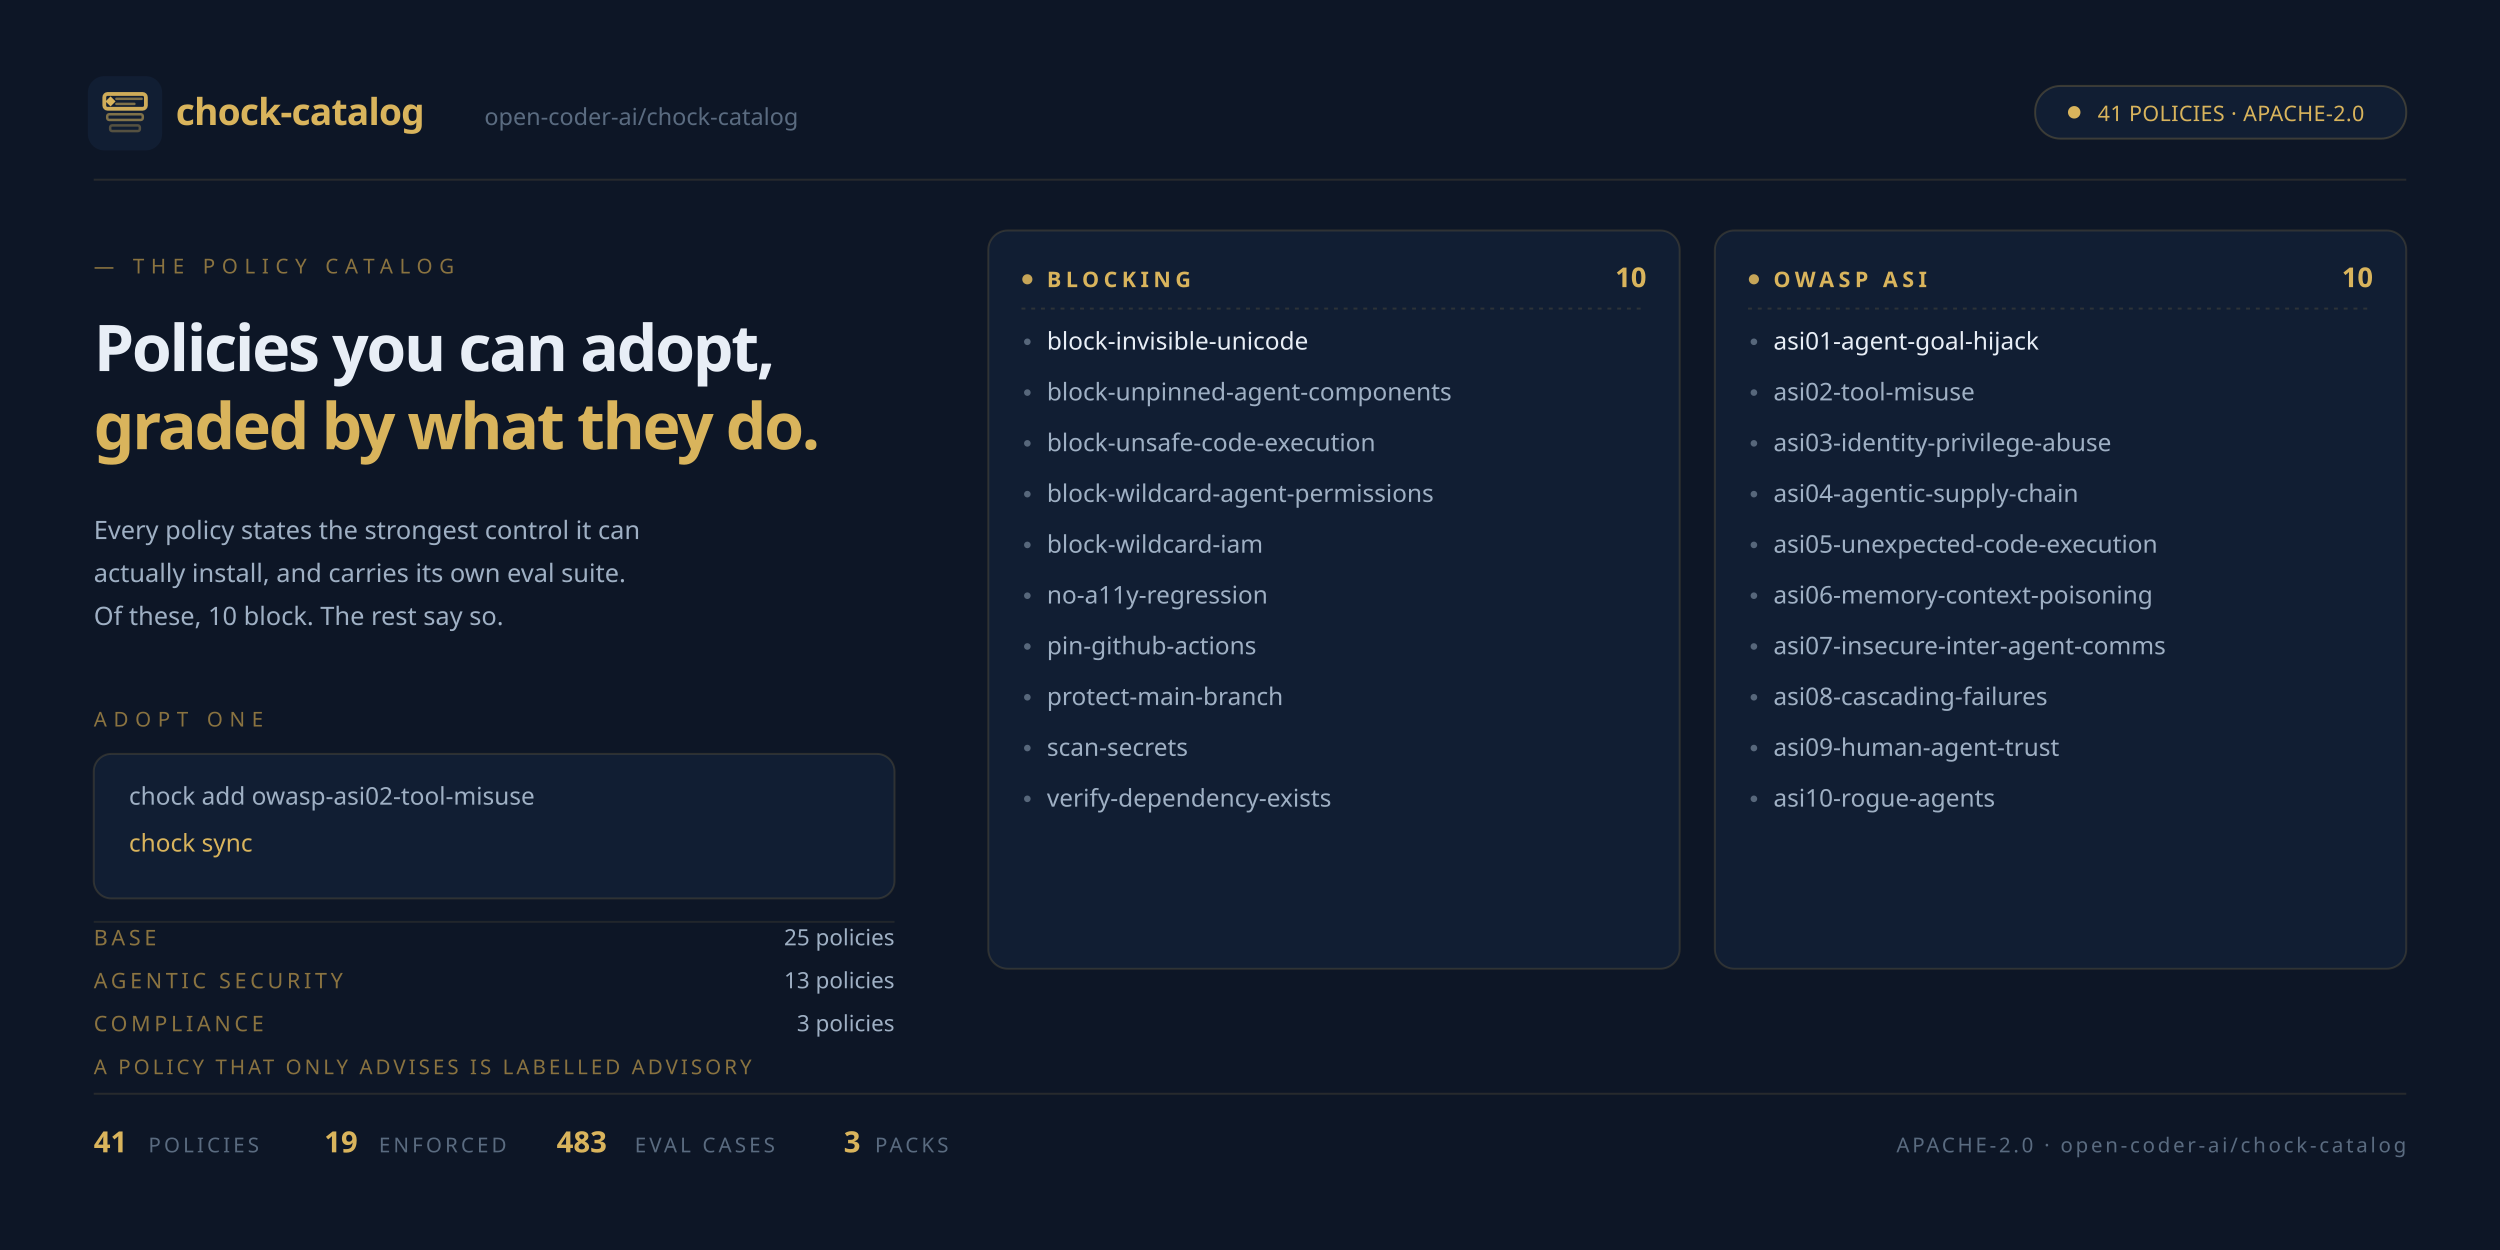
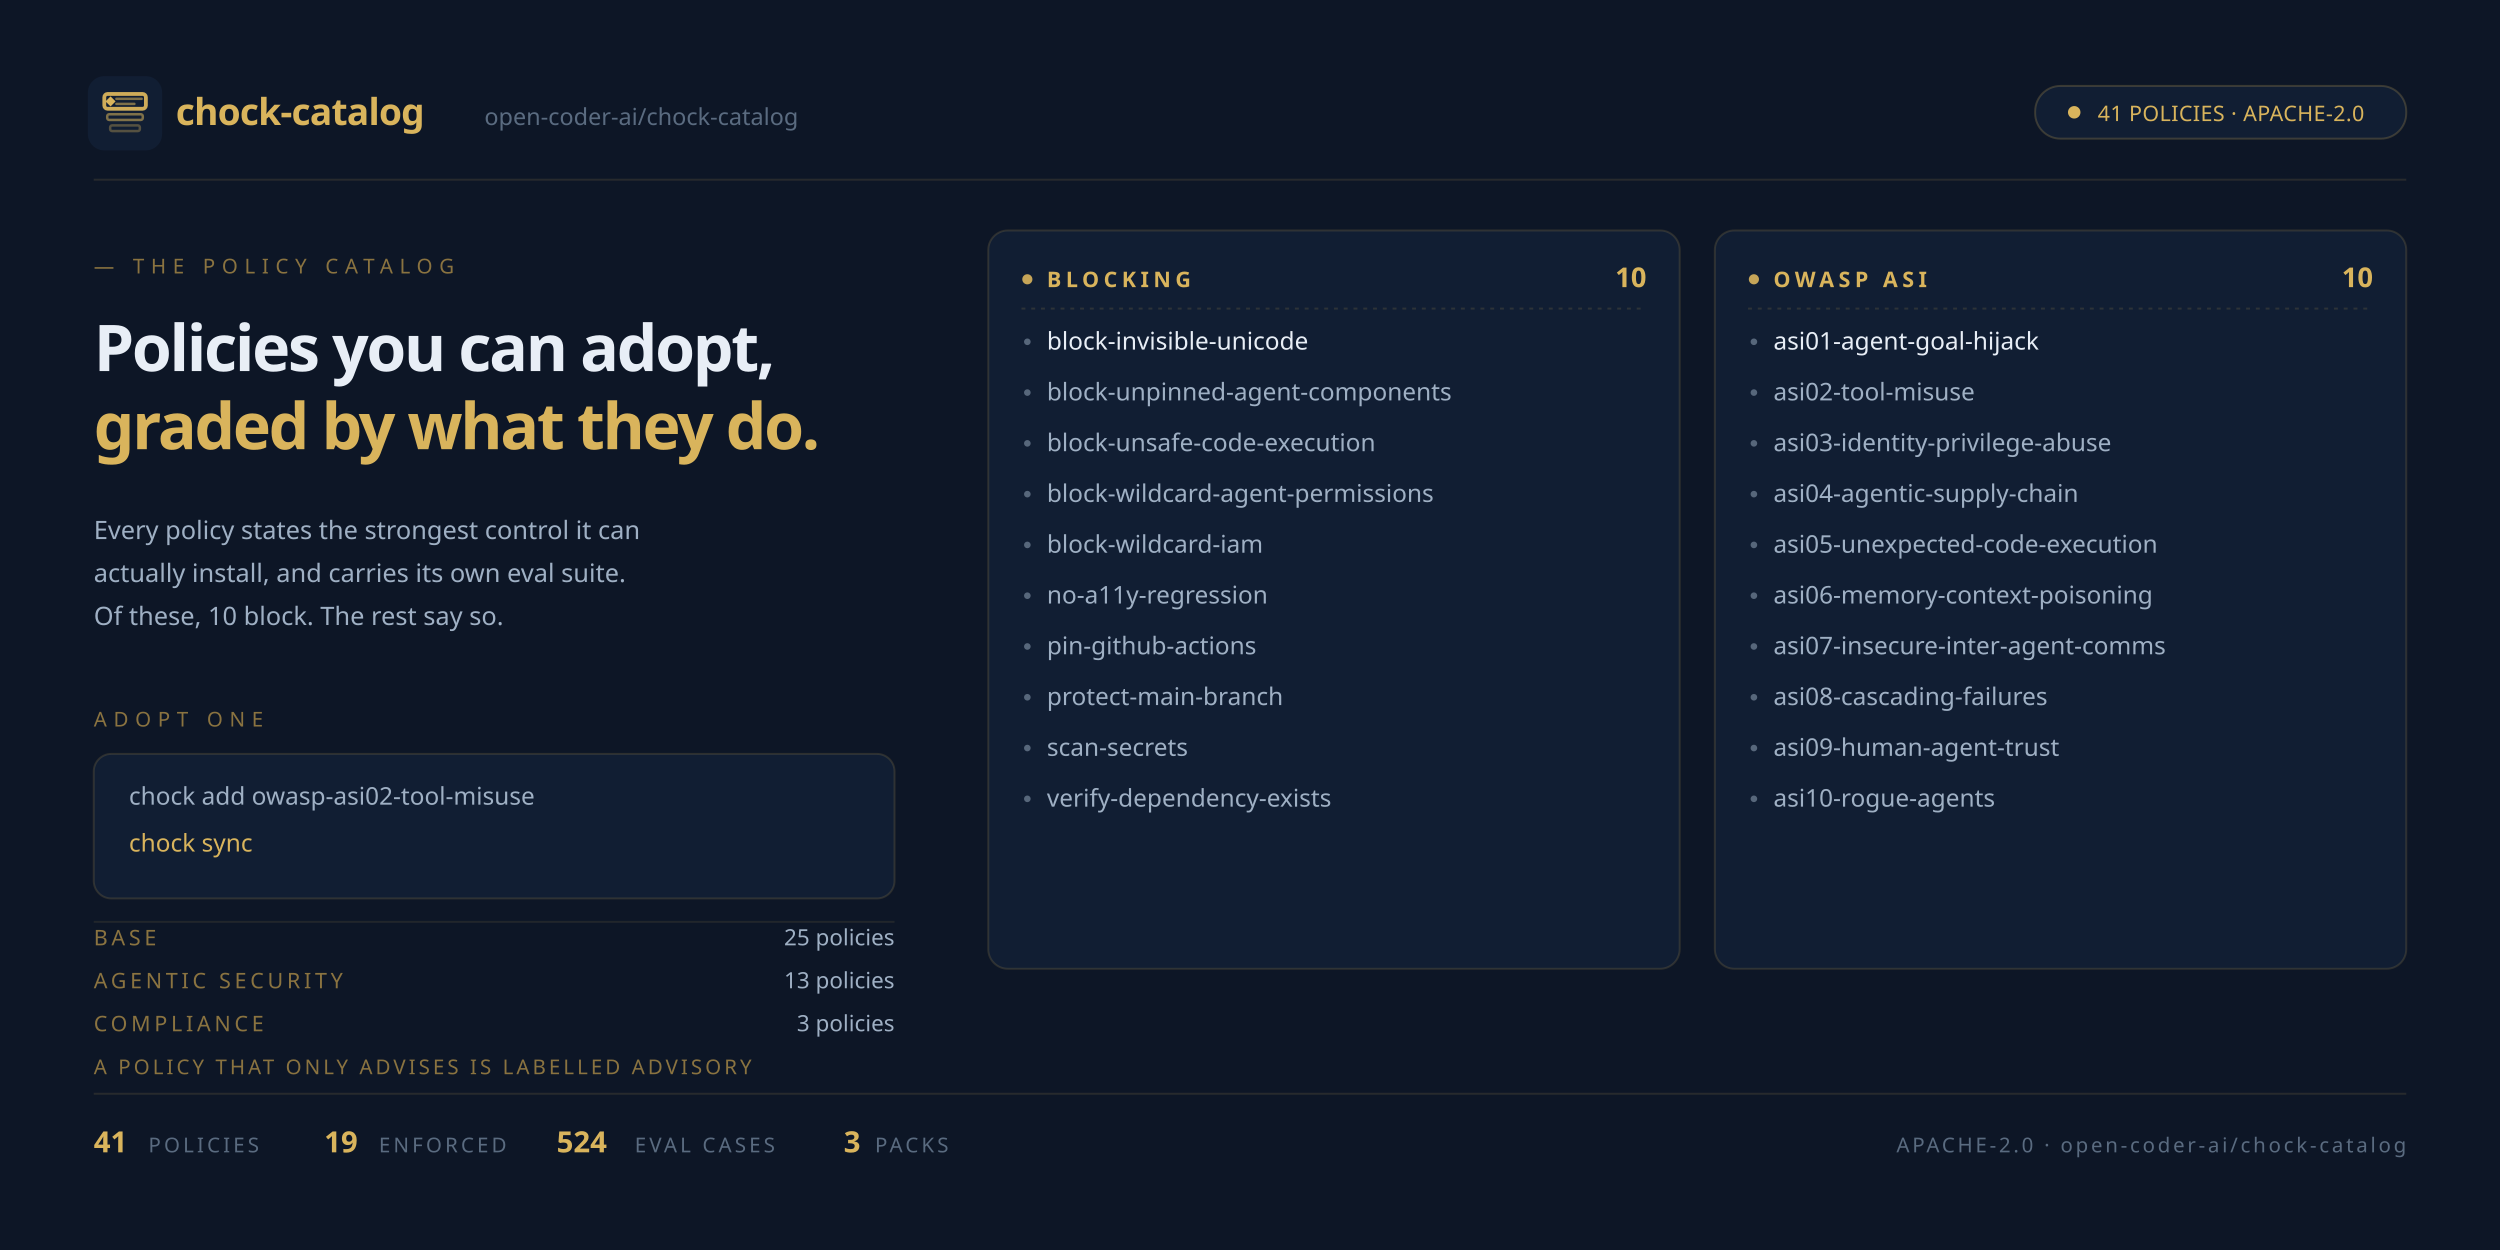
- <svg xmlns="http://www.w3.org/2000/svg" width="1280" height="640" viewBox="0 0 1280 640" role="img" aria-label="chock-catalog — the policy catalog for chock: policies you can adopt, graded by what they actually enforce. 41 policies across 3 packs (agentic-security 13, base 25, compliance 3); 19 enforced (10 at commit, 9 at pre-tool-use) and 22 advisory; 483 eval cases. The 10 blocking policies: block-invisible-unicode, block-unpinned-agent-components, block-unsafe-code-execution, block-wildcard-agent-permissions, block-wildcard-iam, no-a11y-regression, pin-github-actions, protect-main-branch, scan-secrets, verify-dependency-exists. Full OWASP Agentic Security Initiative top ten coverage, ASI01 through ASI10. Apache-2.0.">
+ <svg xmlns="http://www.w3.org/2000/svg" width="1280" height="640" viewBox="0 0 1280 640" role="img" aria-label="chock-catalog — the policy catalog for chock: policies you can adopt, graded by what they actually enforce. 41 policies across 3 packs (agentic-security 13, base 25, compliance 3); 19 enforced (10 at commit, 9 at pre-tool-use) and 22 advisory; 524 eval cases. The 10 blocking policies: block-invisible-unicode, block-unpinned-agent-components, block-unsafe-code-execution, block-wildcard-agent-permissions, block-wildcard-iam, no-a11y-regression, pin-github-actions, protect-main-branch, scan-secrets, verify-dependency-exists. Full OWASP Agentic Security Initiative top ten coverage, ASI01 through ASI10. Apache-2.0.">
  <rect width="1280" height="640" fill="#0D1626" />
  <rect x="45.0" y="39.0" width="38" height="38" rx="8.4" fill="#111E33" />
  <rect x="56.4" y="64.2" width="15.2" height="2.9" rx="1.0" fill="none" stroke="#D9B45C" stroke-width="1.29" stroke-opacity="0.34" />
  <rect x="54.9" y="58.5" width="18.2" height="2.9" rx="1.0" fill="none" stroke="#D9B45C" stroke-width="1.29" stroke-opacity="0.55" />
  <rect x="53.4" y="48.1" width="21.3" height="7.6" rx="1.7" fill="none" stroke="#D9B45C" stroke-width="1.94" stroke-opacity="0.95" />
  <rect x="54.77" y="50.10" width="3.65" height="3.65" transform="rotate(45 56.59 51.92)" fill="#D9B45C" />
  <line x1="59.6" y1="50.6" x2="72.5" y2="50.6" stroke="#D9B45C" stroke-width="1.29" stroke-opacity="0.55" stroke-linecap="round" />
  <line x1="59.6" y1="53.2" x2="68.8" y2="53.2" stroke="#D9B45C" stroke-width="1.29" stroke-opacity="0.55" stroke-linecap="round" />
  <text x="90" y="64" font-family="Geist Mono" font-size="19" font-weight="700" letter-spacing="-0.4" fill="#D9B45C">chock-catalog</text>
  <text x="248" y="64" font-family="Geist Mono" font-size="12" fill="#5A6B80">open-coder-ai/chock-catalog</text>
  <rect x="1042" y="44" width="190" height="27" rx="13" fill="#111E33" stroke="#D9B45C" stroke-opacity="0.22" />
  <circle cx="1062" cy="57.5" r="3.2" fill="#D9B45C" />
  <text x="1074" y="62" font-family="Geist Mono" font-size="11" letter-spacing="0.2" fill="#D9B45C">41 POLICIES · APACHE-2.0</text>
  <line x1="48" y1="92" x2="1232" y2="92" stroke="#D9B45C" stroke-opacity="0.13" stroke-width="1" />
  <text x="48" y="140" font-family="Geist Mono" font-size="10.5" letter-spacing="3.4" fill="#8A7340">— THE POLICY CATALOG</text>
  <text x="48" y="190" font-family="Geist Mono" font-size="33" font-weight="700" letter-spacing="-1.2" fill="#E8EEF6">Policies you can adopt,</text>
  <text x="48" y="230" font-family="Geist Mono" font-size="33" font-weight="700" letter-spacing="-1.2" fill="#D9B45C">graded by what they do.</text>
  <text x="48" y="276" font-family="Geist Mono" font-size="13" fill="#9FB0C4">Every policy states the strongest control it can</text>
  <text x="48" y="298" font-family="Geist Mono" font-size="13" fill="#9FB0C4">actually install, and carries its own eval suite.</text>
  <text x="48" y="320" font-family="Geist Mono" font-size="13" fill="#9FB0C4">Of these, 10 block. The rest say so.</text>
  <text x="48" y="372" font-family="Geist Mono" font-size="10.5" letter-spacing="3.4" fill="#8A7340">ADOPT ONE</text>
  <rect x="48" y="386" width="410" height="74" rx="9" fill="#111E33" stroke="#D9B45C" stroke-opacity="0.16" />
  <text x="66" y="412" font-family="Geist Mono" font-size="12.5" fill="#9FB0C4">chock add owasp-asi02-tool-misuse</text>
  <text x="66" y="436" font-family="Geist Mono" font-size="12.5" fill="#D9B45C">chock sync</text>
  <line x1="48" y1="472" x2="458" y2="472" stroke="#D9B45C" stroke-opacity="0.10" stroke-width="1" />
  <text x="48" y="484" font-family="Geist Mono" font-size="11" letter-spacing="1.9" fill="#8A7340">BASE</text>
  <text x="458" y="484" font-family="Geist Mono" font-size="11.5" text-anchor="end" fill="#9FB0C4">25 policies</text>
  <text x="48" y="506" font-family="Geist Mono" font-size="11" letter-spacing="1.9" fill="#8A7340">AGENTIC SECURITY</text>
  <text x="458" y="506" font-family="Geist Mono" font-size="11.5" text-anchor="end" fill="#9FB0C4">13 policies</text>
  <text x="48" y="528" font-family="Geist Mono" font-size="11" letter-spacing="1.9" fill="#8A7340">COMPLIANCE</text>
  <text x="458" y="528" font-family="Geist Mono" font-size="11.5" text-anchor="end" fill="#9FB0C4">3 policies</text>
  <text x="48" y="550" font-family="Geist Mono" font-size="10.5" letter-spacing="1.55" fill="#8A7340">A POLICY THAT ONLY ADVISES IS LABELLED ADVISORY</text>
  <rect x="506" y="118" width="354" height="378" rx="10" fill="#111E33" stroke="#D9B45C" stroke-opacity="0.16" stroke-width="1" />
  <circle cx="526" cy="143" r="2.6" fill="#D9B45C" fill-opacity="0.9" />
  <text x="536" y="147" font-family="Geist Mono" font-size="11" font-weight="700" letter-spacing="2.3" fill="#D9B45C">BLOCKING</text>
  <text x="843" y="147" font-family="Geist Mono" font-size="14" font-weight="700" text-anchor="end" fill="#D9B45C">10</text>
  <line x1="523" y1="158" x2="843" y2="158" stroke="#D9B45C" stroke-opacity="0.14" stroke-width="1" stroke-dasharray="2 3" />
  <circle cx="526" cy="175" r="1.7" fill="#9FB0C4" fill-opacity="0.5" />
  <text x="536" y="179" font-family="Geist Mono" font-size="12.5" fill="#E8EEF6">block-invisible-unicode</text>
  <circle cx="526" cy="201" r="1.7" fill="#9FB0C4" fill-opacity="0.5" />
  <text x="536" y="205" font-family="Geist Mono" font-size="12.5" fill="#9FB0C4">block-unpinned-agent-components</text>
  <circle cx="526" cy="227" r="1.7" fill="#9FB0C4" fill-opacity="0.5" />
  <text x="536" y="231" font-family="Geist Mono" font-size="12.5" fill="#9FB0C4">block-unsafe-code-execution</text>
  <circle cx="526" cy="253" r="1.7" fill="#9FB0C4" fill-opacity="0.5" />
  <text x="536" y="257" font-family="Geist Mono" font-size="12.5" fill="#9FB0C4">block-wildcard-agent-permissions</text>
  <circle cx="526" cy="279" r="1.7" fill="#9FB0C4" fill-opacity="0.5" />
  <text x="536" y="283" font-family="Geist Mono" font-size="12.5" fill="#9FB0C4">block-wildcard-iam</text>
  <circle cx="526" cy="305" r="1.7" fill="#9FB0C4" fill-opacity="0.5" />
  <text x="536" y="309" font-family="Geist Mono" font-size="12.5" fill="#9FB0C4">no-a11y-regression</text>
  <circle cx="526" cy="331" r="1.7" fill="#9FB0C4" fill-opacity="0.5" />
  <text x="536" y="335" font-family="Geist Mono" font-size="12.5" fill="#9FB0C4">pin-github-actions</text>
  <circle cx="526" cy="357" r="1.7" fill="#9FB0C4" fill-opacity="0.5" />
  <text x="536" y="361" font-family="Geist Mono" font-size="12.5" fill="#9FB0C4">protect-main-branch</text>
  <circle cx="526" cy="383" r="1.7" fill="#9FB0C4" fill-opacity="0.5" />
  <text x="536" y="387" font-family="Geist Mono" font-size="12.5" fill="#9FB0C4">scan-secrets</text>
  <circle cx="526" cy="409" r="1.7" fill="#9FB0C4" fill-opacity="0.5" />
  <text x="536" y="413" font-family="Geist Mono" font-size="12.5" fill="#9FB0C4">verify-dependency-exists</text>
  <rect x="878" y="118" width="354" height="378" rx="10" fill="#111E33" stroke="#D9B45C" stroke-opacity="0.16" stroke-width="1" />
  <circle cx="898" cy="143" r="2.6" fill="#D9B45C" fill-opacity="0.9" />
  <text x="908" y="147" font-family="Geist Mono" font-size="11" font-weight="700" letter-spacing="2.3" fill="#D9B45C">OWASP ASI</text>
  <text x="1215" y="147" font-family="Geist Mono" font-size="14" font-weight="700" text-anchor="end" fill="#D9B45C">10</text>
  <line x1="895" y1="158" x2="1215" y2="158" stroke="#D9B45C" stroke-opacity="0.14" stroke-width="1" stroke-dasharray="2 3" />
  <circle cx="898" cy="175" r="1.7" fill="#9FB0C4" fill-opacity="0.5" />
  <text x="908" y="179" font-family="Geist Mono" font-size="12.5" fill="#E8EEF6">asi01-agent-goal-hijack</text>
  <circle cx="898" cy="201" r="1.7" fill="#9FB0C4" fill-opacity="0.5" />
  <text x="908" y="205" font-family="Geist Mono" font-size="12.5" fill="#9FB0C4">asi02-tool-misuse</text>
  <circle cx="898" cy="227" r="1.7" fill="#9FB0C4" fill-opacity="0.5" />
  <text x="908" y="231" font-family="Geist Mono" font-size="12.5" fill="#9FB0C4">asi03-identity-privilege-abuse</text>
  <circle cx="898" cy="253" r="1.7" fill="#9FB0C4" fill-opacity="0.5" />
  <text x="908" y="257" font-family="Geist Mono" font-size="12.5" fill="#9FB0C4">asi04-agentic-supply-chain</text>
  <circle cx="898" cy="279" r="1.7" fill="#9FB0C4" fill-opacity="0.5" />
  <text x="908" y="283" font-family="Geist Mono" font-size="12.5" fill="#9FB0C4">asi05-unexpected-code-execution</text>
  <circle cx="898" cy="305" r="1.7" fill="#9FB0C4" fill-opacity="0.5" />
  <text x="908" y="309" font-family="Geist Mono" font-size="12.5" fill="#9FB0C4">asi06-memory-context-poisoning</text>
  <circle cx="898" cy="331" r="1.7" fill="#9FB0C4" fill-opacity="0.5" />
  <text x="908" y="335" font-family="Geist Mono" font-size="12.5" fill="#9FB0C4">asi07-insecure-inter-agent-comms</text>
  <circle cx="898" cy="357" r="1.7" fill="#9FB0C4" fill-opacity="0.5" />
  <text x="908" y="361" font-family="Geist Mono" font-size="12.5" fill="#9FB0C4">asi08-cascading-failures</text>
  <circle cx="898" cy="383" r="1.7" fill="#9FB0C4" fill-opacity="0.5" />
  <text x="908" y="387" font-family="Geist Mono" font-size="12.5" fill="#9FB0C4">asi09-human-agent-trust</text>
  <circle cx="898" cy="409" r="1.7" fill="#9FB0C4" fill-opacity="0.5" />
  <text x="908" y="413" font-family="Geist Mono" font-size="12.5" fill="#9FB0C4">asi10-rogue-agents</text>
  <line x1="48" y1="560" x2="1232" y2="560" stroke="#D9B45C" stroke-opacity="0.13" stroke-width="1" />
  <text x="48" y="590" font-family="Geist Mono" font-size="15" font-weight="700" fill="#D9B45C">41</text>
  <text x="76" y="590" font-family="Geist Mono" font-size="10.5" letter-spacing="1.6" fill="#5A6B80">POLICIES</text>
  <text x="166" y="590" font-family="Geist Mono" font-size="15" font-weight="700" fill="#D9B45C">19</text>
  <text x="194" y="590" font-family="Geist Mono" font-size="10.5" letter-spacing="1.6" fill="#5A6B80">ENFORCED</text>
-   <text x="285" y="590" font-family="Geist Mono" font-size="15" font-weight="700" fill="#D9B45C">483</text>
+   <text x="285" y="590" font-family="Geist Mono" font-size="15" font-weight="700" fill="#D9B45C">524</text>
  <text x="325" y="590" font-family="Geist Mono" font-size="10.5" letter-spacing="1.6" fill="#5A6B80">EVAL CASES</text>
  <text x="432" y="590" font-family="Geist Mono" font-size="15" font-weight="700" fill="#D9B45C">3</text>
  <text x="448" y="590" font-family="Geist Mono" font-size="10.5" letter-spacing="1.6" fill="#5A6B80">PACKS</text>
  <text x="1232" y="590" font-family="Geist Mono" font-size="10.5" letter-spacing="1.4" text-anchor="end" fill="#5A6B80">APACHE-2.0 · open-coder-ai/chock-catalog</text>
</svg>
